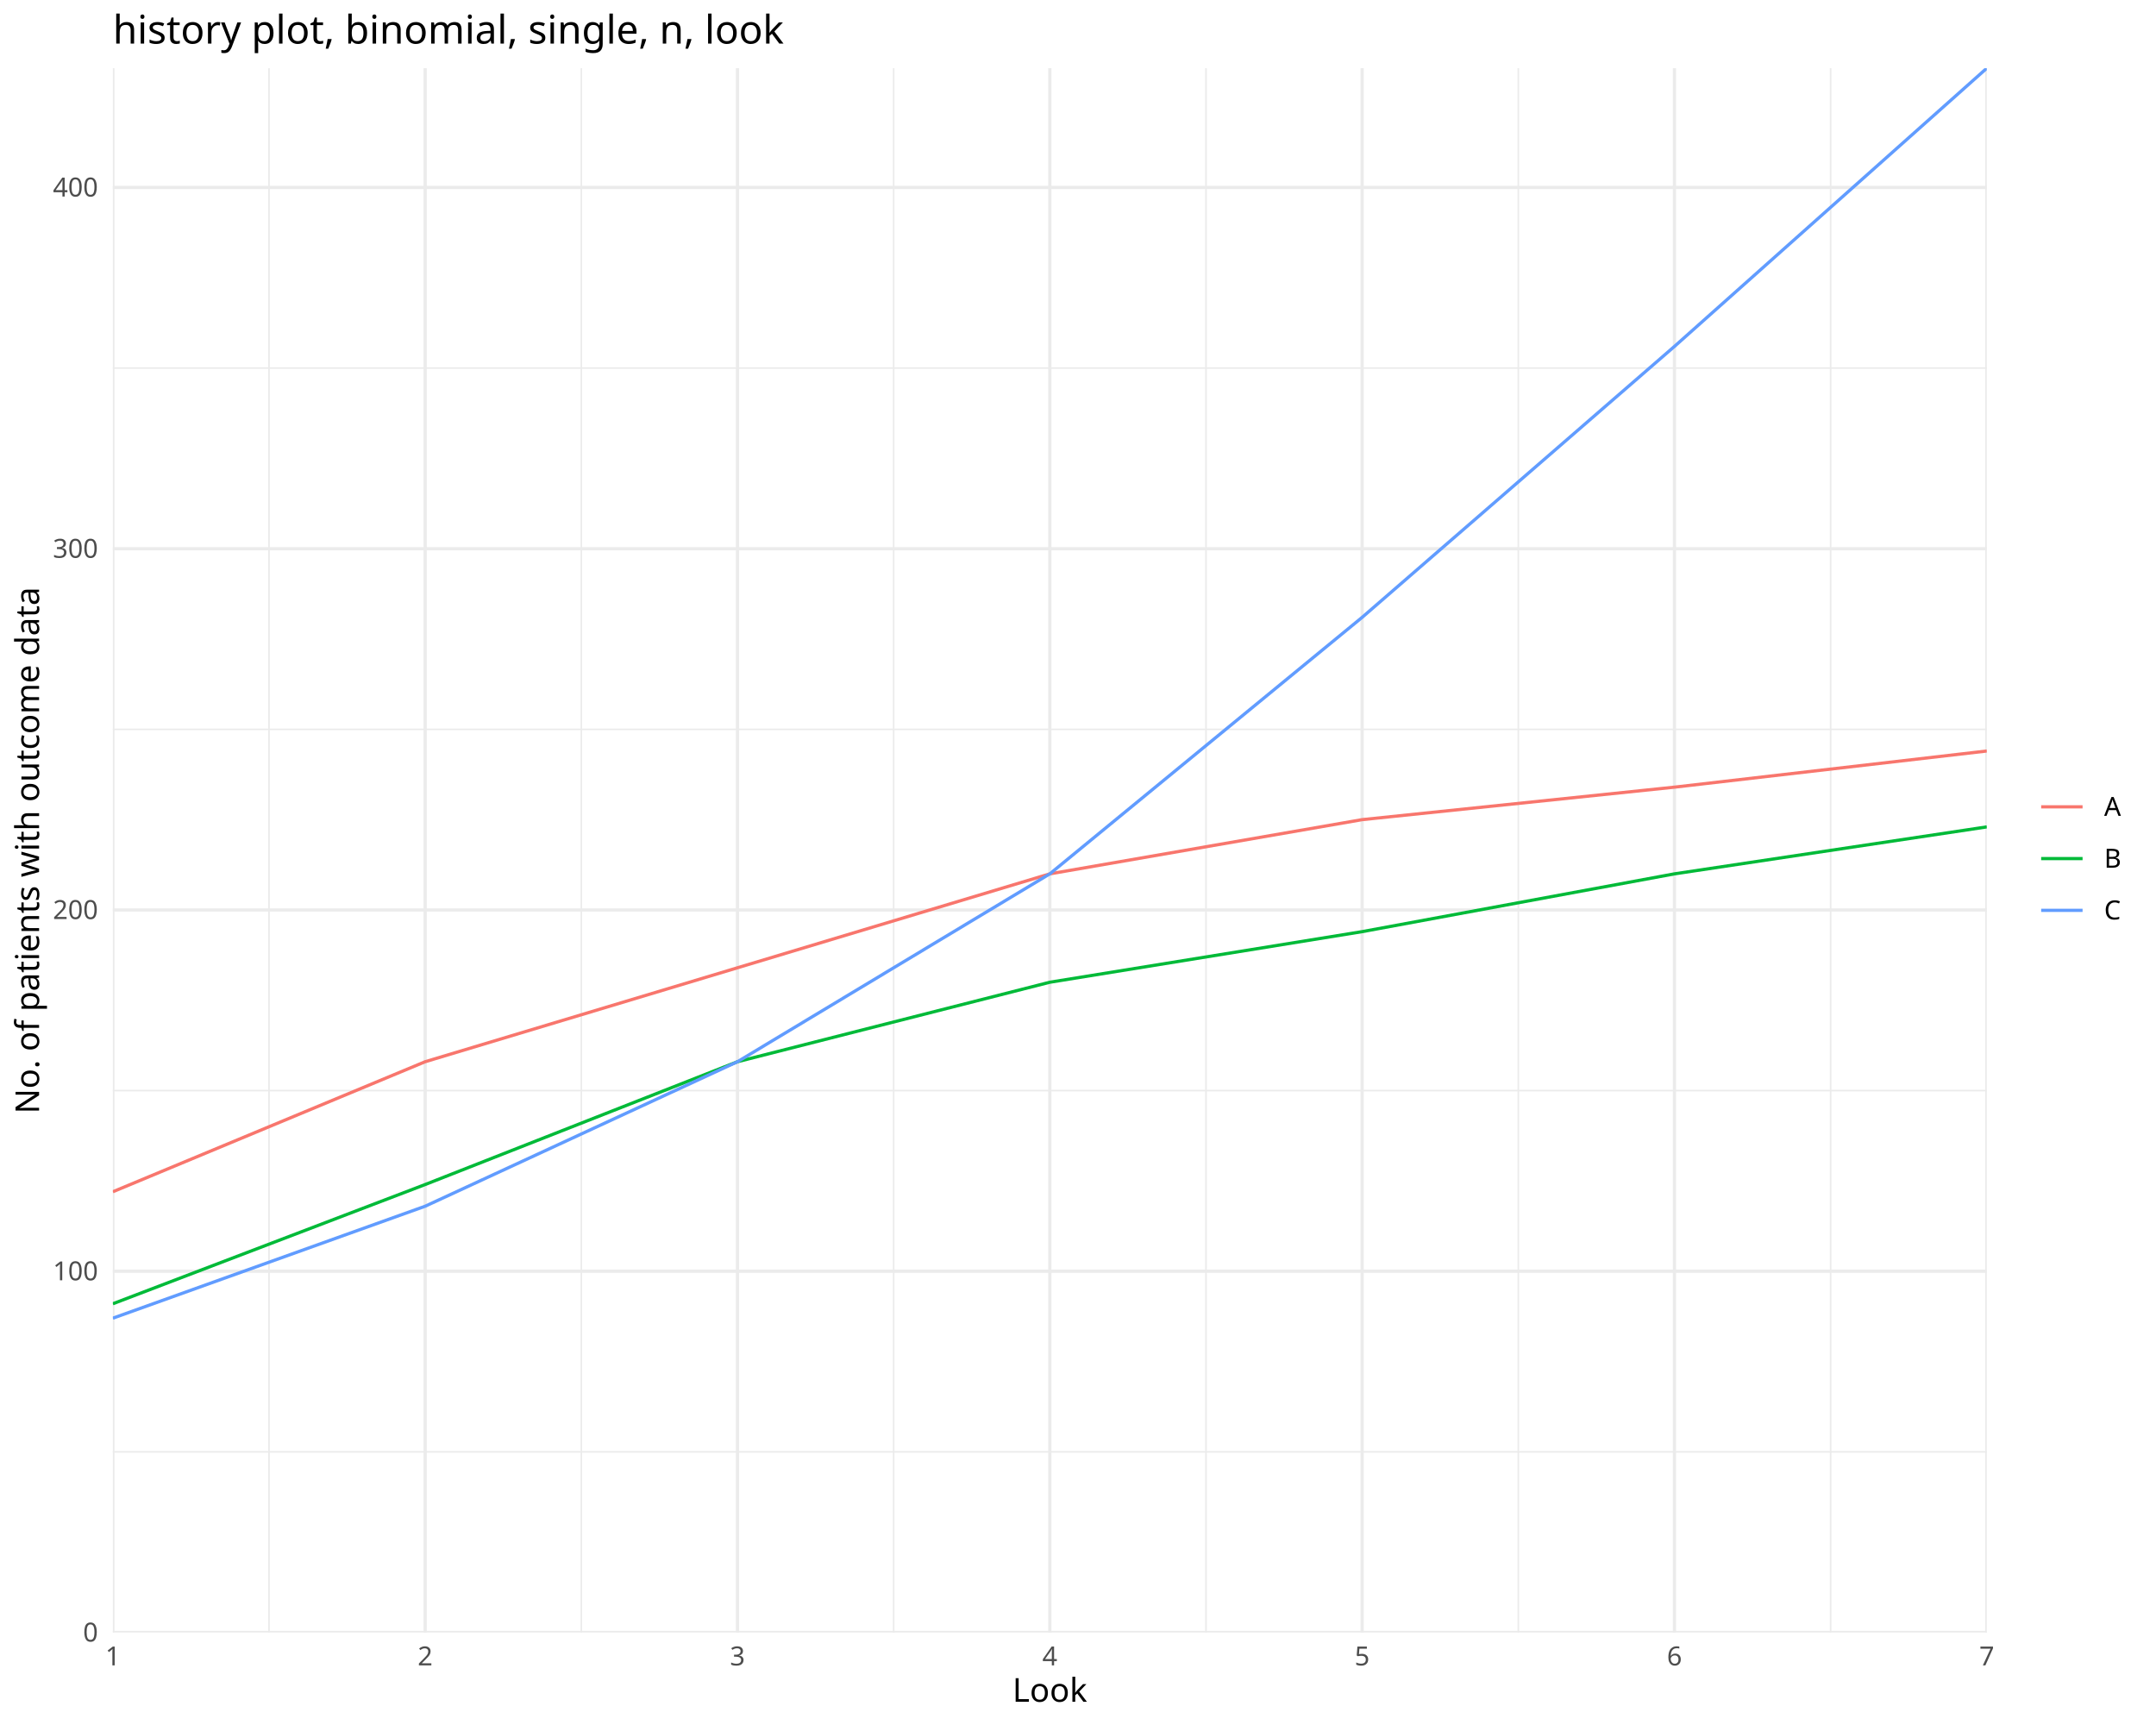
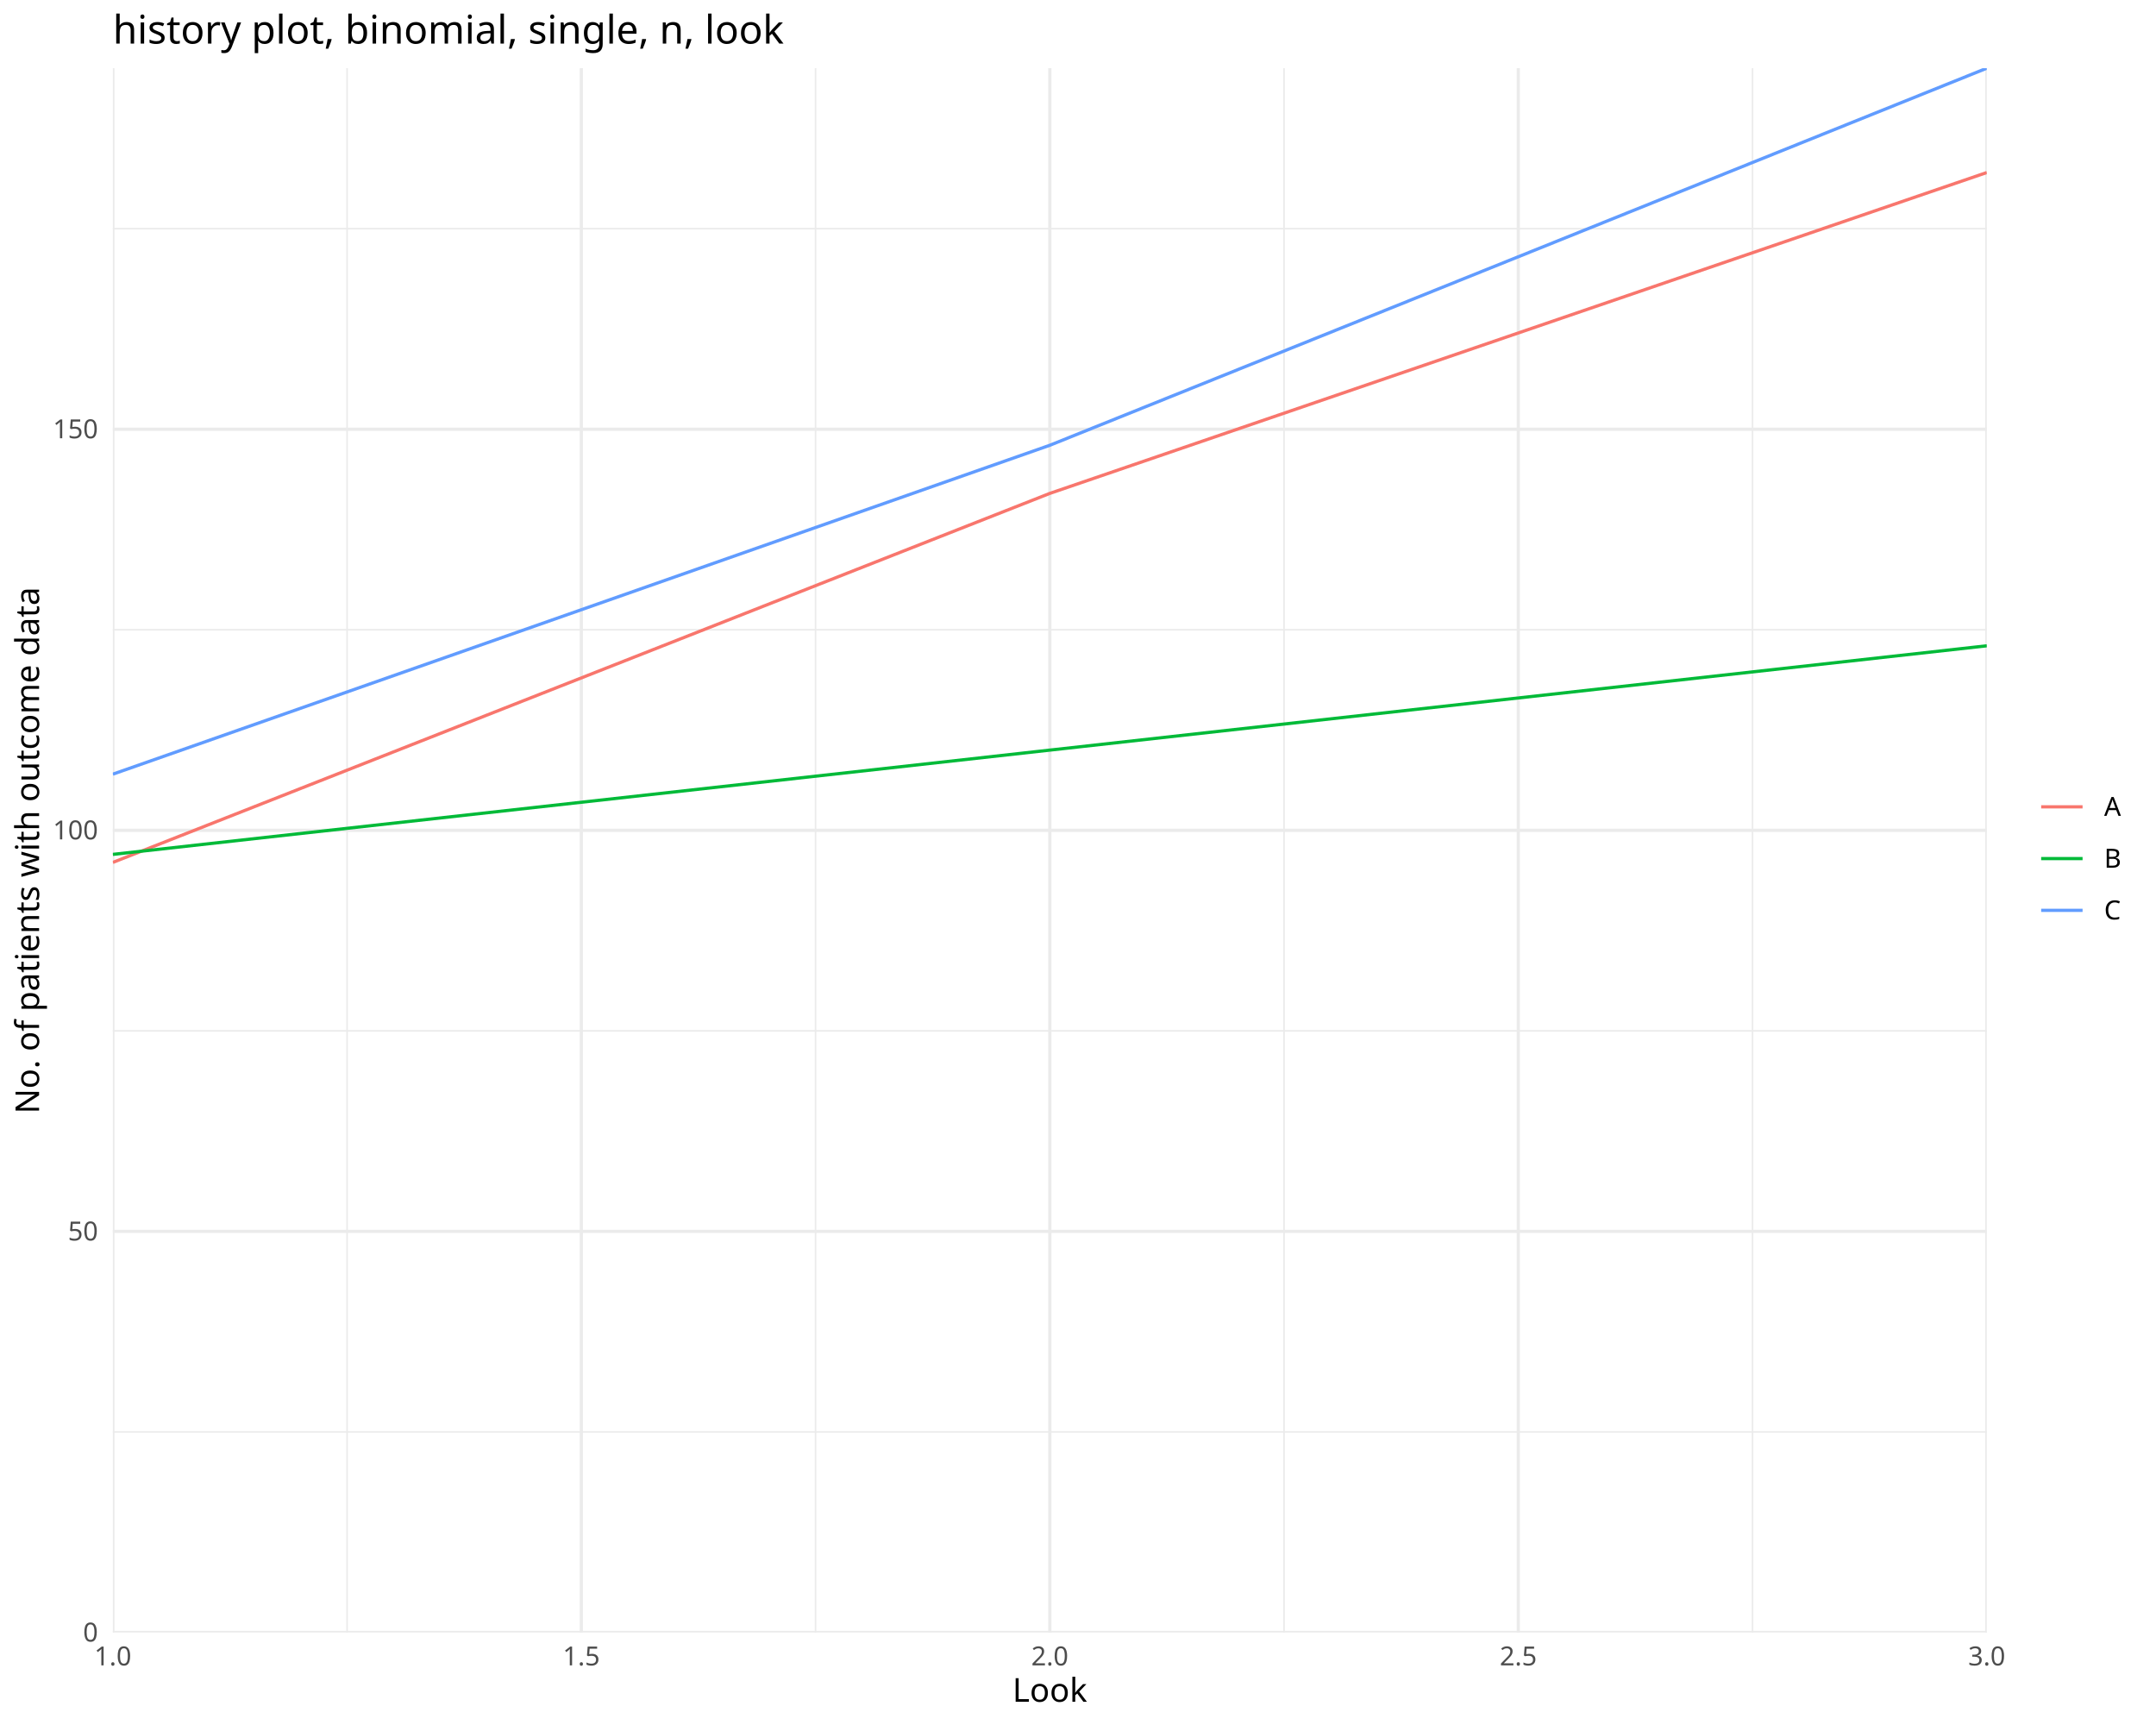
<svg xmlns="http://www.w3.org/2000/svg" class="svglite" data-engine-version="2.0" width="720.00pt" height="576.00pt" viewBox="0 0 720.00 576.00">
  <defs>
    <style type="text/css">
    .svglite line, .svglite polyline, .svglite polygon, .svglite path, .svglite rect, .svglite circle {
      fill: none;
      stroke: #000000;
      stroke-linecap: round;
      stroke-linejoin: round;
      stroke-miterlimit: 10.00;
    }
  </style>
  </defs>
  <rect width="100%" height="100%" style="stroke: none; fill: #FFFFFF;" />
  <defs>
    <clipPath id="cpMC4wMHw3MjAuMDB8MC4wMHw1NzYuMDA=">
      <rect x="0.00" y="0.00" width="720.00" height="576.00" />
    </clipPath>
  </defs>
  <g clip-path="url(#cpMC4wMHw3MjAuMDB8MC4wMHw1NzYuMDA=)">
</g>
  <defs>
    <clipPath id="cpMzcuNjl8NjYzLjQ5fDIyLjc4fDU0NS4xMQ==">
      <rect x="37.69" y="22.78" width="625.80" height="522.33" />
    </clipPath>
  </defs>
  <g clip-path="url(#cpMzcuNjl8NjYzLjQ5fDIyLjc4fDU0NS4xMQ==)">
-     <polyline points="37.69,484.80 663.49,484.80 " style="stroke-width: 0.53; stroke: #EBEBEB; stroke-linecap: butt;" />
-     <polyline points="37.69,364.17 663.49,364.17 " style="stroke-width: 0.53; stroke: #EBEBEB; stroke-linecap: butt;" />
-     <polyline points="37.69,243.54 663.49,243.54 " style="stroke-width: 0.53; stroke: #EBEBEB; stroke-linecap: butt;" />
-     <polyline points="37.69,122.91 663.49,122.91 " style="stroke-width: 0.53; stroke: #EBEBEB; stroke-linecap: butt;" />
-     <polyline points="89.84,545.11 89.84,22.78 " style="stroke-width: 0.53; stroke: #EBEBEB; stroke-linecap: butt;" />
-     <polyline points="194.14,545.11 194.14,22.78 " style="stroke-width: 0.53; stroke: #EBEBEB; stroke-linecap: butt;" />
-     <polyline points="298.44,545.11 298.44,22.78 " style="stroke-width: 0.53; stroke: #EBEBEB; stroke-linecap: butt;" />
-     <polyline points="402.74,545.11 402.74,22.78 " style="stroke-width: 0.53; stroke: #EBEBEB; stroke-linecap: butt;" />
-     <polyline points="507.04,545.11 507.04,22.78 " style="stroke-width: 0.53; stroke: #EBEBEB; stroke-linecap: butt;" />
-     <polyline points="611.34,545.11 611.34,22.78 " style="stroke-width: 0.53; stroke: #EBEBEB; stroke-linecap: butt;" />
+     <polyline points="37.69,478.15 663.49,478.15 " style="stroke-width: 0.53; stroke: #EBEBEB; stroke-linecap: butt;" />
+     <polyline points="37.69,344.22 663.49,344.22 " style="stroke-width: 0.53; stroke: #EBEBEB; stroke-linecap: butt;" />
+     <polyline points="37.69,210.29 663.49,210.29 " style="stroke-width: 0.53; stroke: #EBEBEB; stroke-linecap: butt;" />
+     <polyline points="37.69,76.36 663.49,76.36 " style="stroke-width: 0.53; stroke: #EBEBEB; stroke-linecap: butt;" />
+     <polyline points="115.91,545.11 115.91,22.78 " style="stroke-width: 0.53; stroke: #EBEBEB; stroke-linecap: butt;" />
+     <polyline points="272.36,545.11 272.36,22.78 " style="stroke-width: 0.53; stroke: #EBEBEB; stroke-linecap: butt;" />
+     <polyline points="428.81,545.11 428.81,22.78 " style="stroke-width: 0.53; stroke: #EBEBEB; stroke-linecap: butt;" />
+     <polyline points="585.26,545.11 585.26,22.78 " style="stroke-width: 0.53; stroke: #EBEBEB; stroke-linecap: butt;" />
    <polyline points="37.69,545.11 663.49,545.11 " style="stroke-width: 1.07; stroke: #EBEBEB; stroke-linecap: butt;" />
-     <polyline points="37.69,424.48 663.49,424.48 " style="stroke-width: 1.07; stroke: #EBEBEB; stroke-linecap: butt;" />
-     <polyline points="37.69,303.85 663.49,303.85 " style="stroke-width: 1.07; stroke: #EBEBEB; stroke-linecap: butt;" />
-     <polyline points="37.69,183.22 663.49,183.22 " style="stroke-width: 1.07; stroke: #EBEBEB; stroke-linecap: butt;" />
-     <polyline points="37.69,62.59 663.49,62.59 " style="stroke-width: 1.07; stroke: #EBEBEB; stroke-linecap: butt;" />
+     <polyline points="37.69,411.18 663.49,411.18 " style="stroke-width: 1.07; stroke: #EBEBEB; stroke-linecap: butt;" />
+     <polyline points="37.69,277.25 663.49,277.25 " style="stroke-width: 1.07; stroke: #EBEBEB; stroke-linecap: butt;" />
+     <polyline points="37.69,143.32 663.49,143.32 " style="stroke-width: 1.07; stroke: #EBEBEB; stroke-linecap: butt;" />
    <polyline points="37.69,545.11 37.69,22.78 " style="stroke-width: 1.07; stroke: #EBEBEB; stroke-linecap: butt;" />
-     <polyline points="141.99,545.11 141.99,22.78 " style="stroke-width: 1.07; stroke: #EBEBEB; stroke-linecap: butt;" />
-     <polyline points="246.29,545.11 246.29,22.78 " style="stroke-width: 1.07; stroke: #EBEBEB; stroke-linecap: butt;" />
+     <polyline points="194.14,545.11 194.14,22.78 " style="stroke-width: 1.07; stroke: #EBEBEB; stroke-linecap: butt;" />
    <polyline points="350.59,545.11 350.59,22.78 " style="stroke-width: 1.07; stroke: #EBEBEB; stroke-linecap: butt;" />
-     <polyline points="454.89,545.11 454.89,22.78 " style="stroke-width: 1.07; stroke: #EBEBEB; stroke-linecap: butt;" />
-     <polyline points="559.19,545.11 559.19,22.78 " style="stroke-width: 1.07; stroke: #EBEBEB; stroke-linecap: butt;" />
+     <polyline points="507.04,545.11 507.04,22.78 " style="stroke-width: 1.07; stroke: #EBEBEB; stroke-linecap: butt;" />
    <polyline points="663.49,545.11 663.49,22.78 " style="stroke-width: 1.07; stroke: #EBEBEB; stroke-linecap: butt;" />
-     <polyline points="37.69,397.94 141.99,354.52 246.29,323.15 350.59,291.79 454.89,273.69 559.19,262.84 663.49,250.77 " style="stroke-width: 1.07; stroke: #F8766D; stroke-linecap: butt;" />
-     <polyline points="37.69,435.34 141.99,395.53 246.29,354.52 350.59,327.98 454.89,311.09 559.19,291.79 663.49,276.11 " style="stroke-width: 1.07; stroke: #00BA38; stroke-linecap: butt;" />
-     <polyline points="37.69,440.16 141.99,402.77 246.29,354.52 350.59,291.79 454.89,206.14 559.19,115.67 663.49,22.78 " style="stroke-width: 1.07; stroke: #619CFF; stroke-linecap: butt;" />
+     <polyline points="37.69,287.97 350.59,164.75 663.49,57.61 " style="stroke-width: 1.07; stroke: #F8766D; stroke-linecap: butt;" />
+     <polyline points="37.69,285.29 350.59,250.47 663.49,215.64 " style="stroke-width: 1.07; stroke: #00BA38; stroke-linecap: butt;" />
+     <polyline points="37.69,258.50 350.59,148.68 663.49,22.78 " style="stroke-width: 1.07; stroke: #619CFF; stroke-linecap: butt;" />
  </g>
  <g clip-path="url(#cpMC4wMHw3MjAuMDB8MC4wMHw1NzYuMDA=)">
    <text x="32.76" y="548.14" text-anchor="end" style="font-size: 8.80px; fill: #4D4D4D; font-family: sans;" textLength="4.89px" lengthAdjust="spacingAndGlyphs">0</text>
-     <text x="32.76" y="427.51" text-anchor="end" style="font-size: 8.80px; fill: #4D4D4D; font-family: sans;" textLength="14.68px" lengthAdjust="spacingAndGlyphs">100</text>
-     <text x="32.76" y="306.88" text-anchor="end" style="font-size: 8.80px; fill: #4D4D4D; font-family: sans;" textLength="14.68px" lengthAdjust="spacingAndGlyphs">200</text>
-     <text x="32.76" y="186.25" text-anchor="end" style="font-size: 8.80px; fill: #4D4D4D; font-family: sans;" textLength="14.68px" lengthAdjust="spacingAndGlyphs">300</text>
-     <text x="32.76" y="65.62" text-anchor="end" style="font-size: 8.80px; fill: #4D4D4D; font-family: sans;" textLength="14.68px" lengthAdjust="spacingAndGlyphs">400</text>
-     <text x="37.69" y="556.10" text-anchor="middle" style="font-size: 8.80px; fill: #4D4D4D; font-family: sans;" textLength="4.89px" lengthAdjust="spacingAndGlyphs">1</text>
-     <text x="141.99" y="556.10" text-anchor="middle" style="font-size: 8.80px; fill: #4D4D4D; font-family: sans;" textLength="4.89px" lengthAdjust="spacingAndGlyphs">2</text>
-     <text x="246.29" y="556.10" text-anchor="middle" style="font-size: 8.80px; fill: #4D4D4D; font-family: sans;" textLength="4.89px" lengthAdjust="spacingAndGlyphs">3</text>
-     <text x="350.59" y="556.10" text-anchor="middle" style="font-size: 8.80px; fill: #4D4D4D; font-family: sans;" textLength="4.89px" lengthAdjust="spacingAndGlyphs">4</text>
-     <text x="454.89" y="556.10" text-anchor="middle" style="font-size: 8.80px; fill: #4D4D4D; font-family: sans;" textLength="4.89px" lengthAdjust="spacingAndGlyphs">5</text>
-     <text x="559.19" y="556.10" text-anchor="middle" style="font-size: 8.80px; fill: #4D4D4D; font-family: sans;" textLength="4.89px" lengthAdjust="spacingAndGlyphs">6</text>
-     <text x="663.49" y="556.10" text-anchor="middle" style="font-size: 8.80px; fill: #4D4D4D; font-family: sans;" textLength="4.89px" lengthAdjust="spacingAndGlyphs">7</text>
+     <text x="32.76" y="414.21" text-anchor="end" style="font-size: 8.80px; fill: #4D4D4D; font-family: sans;" textLength="9.79px" lengthAdjust="spacingAndGlyphs">50</text>
+     <text x="32.76" y="280.28" text-anchor="end" style="font-size: 8.80px; fill: #4D4D4D; font-family: sans;" textLength="14.68px" lengthAdjust="spacingAndGlyphs">100</text>
+     <text x="32.76" y="146.35" text-anchor="end" style="font-size: 8.80px; fill: #4D4D4D; font-family: sans;" textLength="14.68px" lengthAdjust="spacingAndGlyphs">150</text>
+     <text x="37.69" y="556.10" text-anchor="middle" style="font-size: 8.80px; fill: #4D4D4D; font-family: sans;" textLength="12.23px" lengthAdjust="spacingAndGlyphs">1.0</text>
+     <text x="194.14" y="556.10" text-anchor="middle" style="font-size: 8.80px; fill: #4D4D4D; font-family: sans;" textLength="12.23px" lengthAdjust="spacingAndGlyphs">1.5</text>
+     <text x="350.59" y="556.10" text-anchor="middle" style="font-size: 8.80px; fill: #4D4D4D; font-family: sans;" textLength="12.23px" lengthAdjust="spacingAndGlyphs">2.0</text>
+     <text x="507.04" y="556.10" text-anchor="middle" style="font-size: 8.80px; fill: #4D4D4D; font-family: sans;" textLength="12.23px" lengthAdjust="spacingAndGlyphs">2.5</text>
+     <text x="663.49" y="556.10" text-anchor="middle" style="font-size: 8.80px; fill: #4D4D4D; font-family: sans;" textLength="12.23px" lengthAdjust="spacingAndGlyphs">3.0</text>
    <text x="350.59" y="568.24" text-anchor="middle" style="font-size: 11.00px; font-family: sans;" textLength="23.86px" lengthAdjust="spacingAndGlyphs">Look</text>
    <text transform="translate(13.05,283.95) rotate(-90)" text-anchor="middle" style="font-size: 11.00px; font-family: sans;" textLength="163.28px" lengthAdjust="spacingAndGlyphs">No. of patients with outcome data</text>
    <line x1="681.65" y1="269.41" x2="695.48" y2="269.41" style="stroke-width: 1.07; stroke: #F8766D; stroke-linecap: butt;" />
    <line x1="681.65" y1="286.69" x2="695.48" y2="286.69" style="stroke-width: 1.07; stroke: #00BA38; stroke-linecap: butt;" />
    <line x1="681.65" y1="303.97" x2="695.48" y2="303.97" style="stroke-width: 1.07; stroke: #619CFF; stroke-linecap: butt;" />
    <text x="702.68" y="272.44" style="font-size: 8.80px; font-family: sans;" textLength="5.87px" lengthAdjust="spacingAndGlyphs">A</text>
    <text x="702.68" y="289.72" style="font-size: 8.80px; font-family: sans;" textLength="5.87px" lengthAdjust="spacingAndGlyphs">B</text>
    <text x="702.68" y="307.00" style="font-size: 8.80px; font-family: sans;" textLength="6.36px" lengthAdjust="spacingAndGlyphs">C</text>
    <text x="37.69" y="14.56" style="font-size: 13.20px; font-family: sans;" textLength="208.38px" lengthAdjust="spacingAndGlyphs">history plot, binomial, single, n, look</text>
  </g>
</svg>
